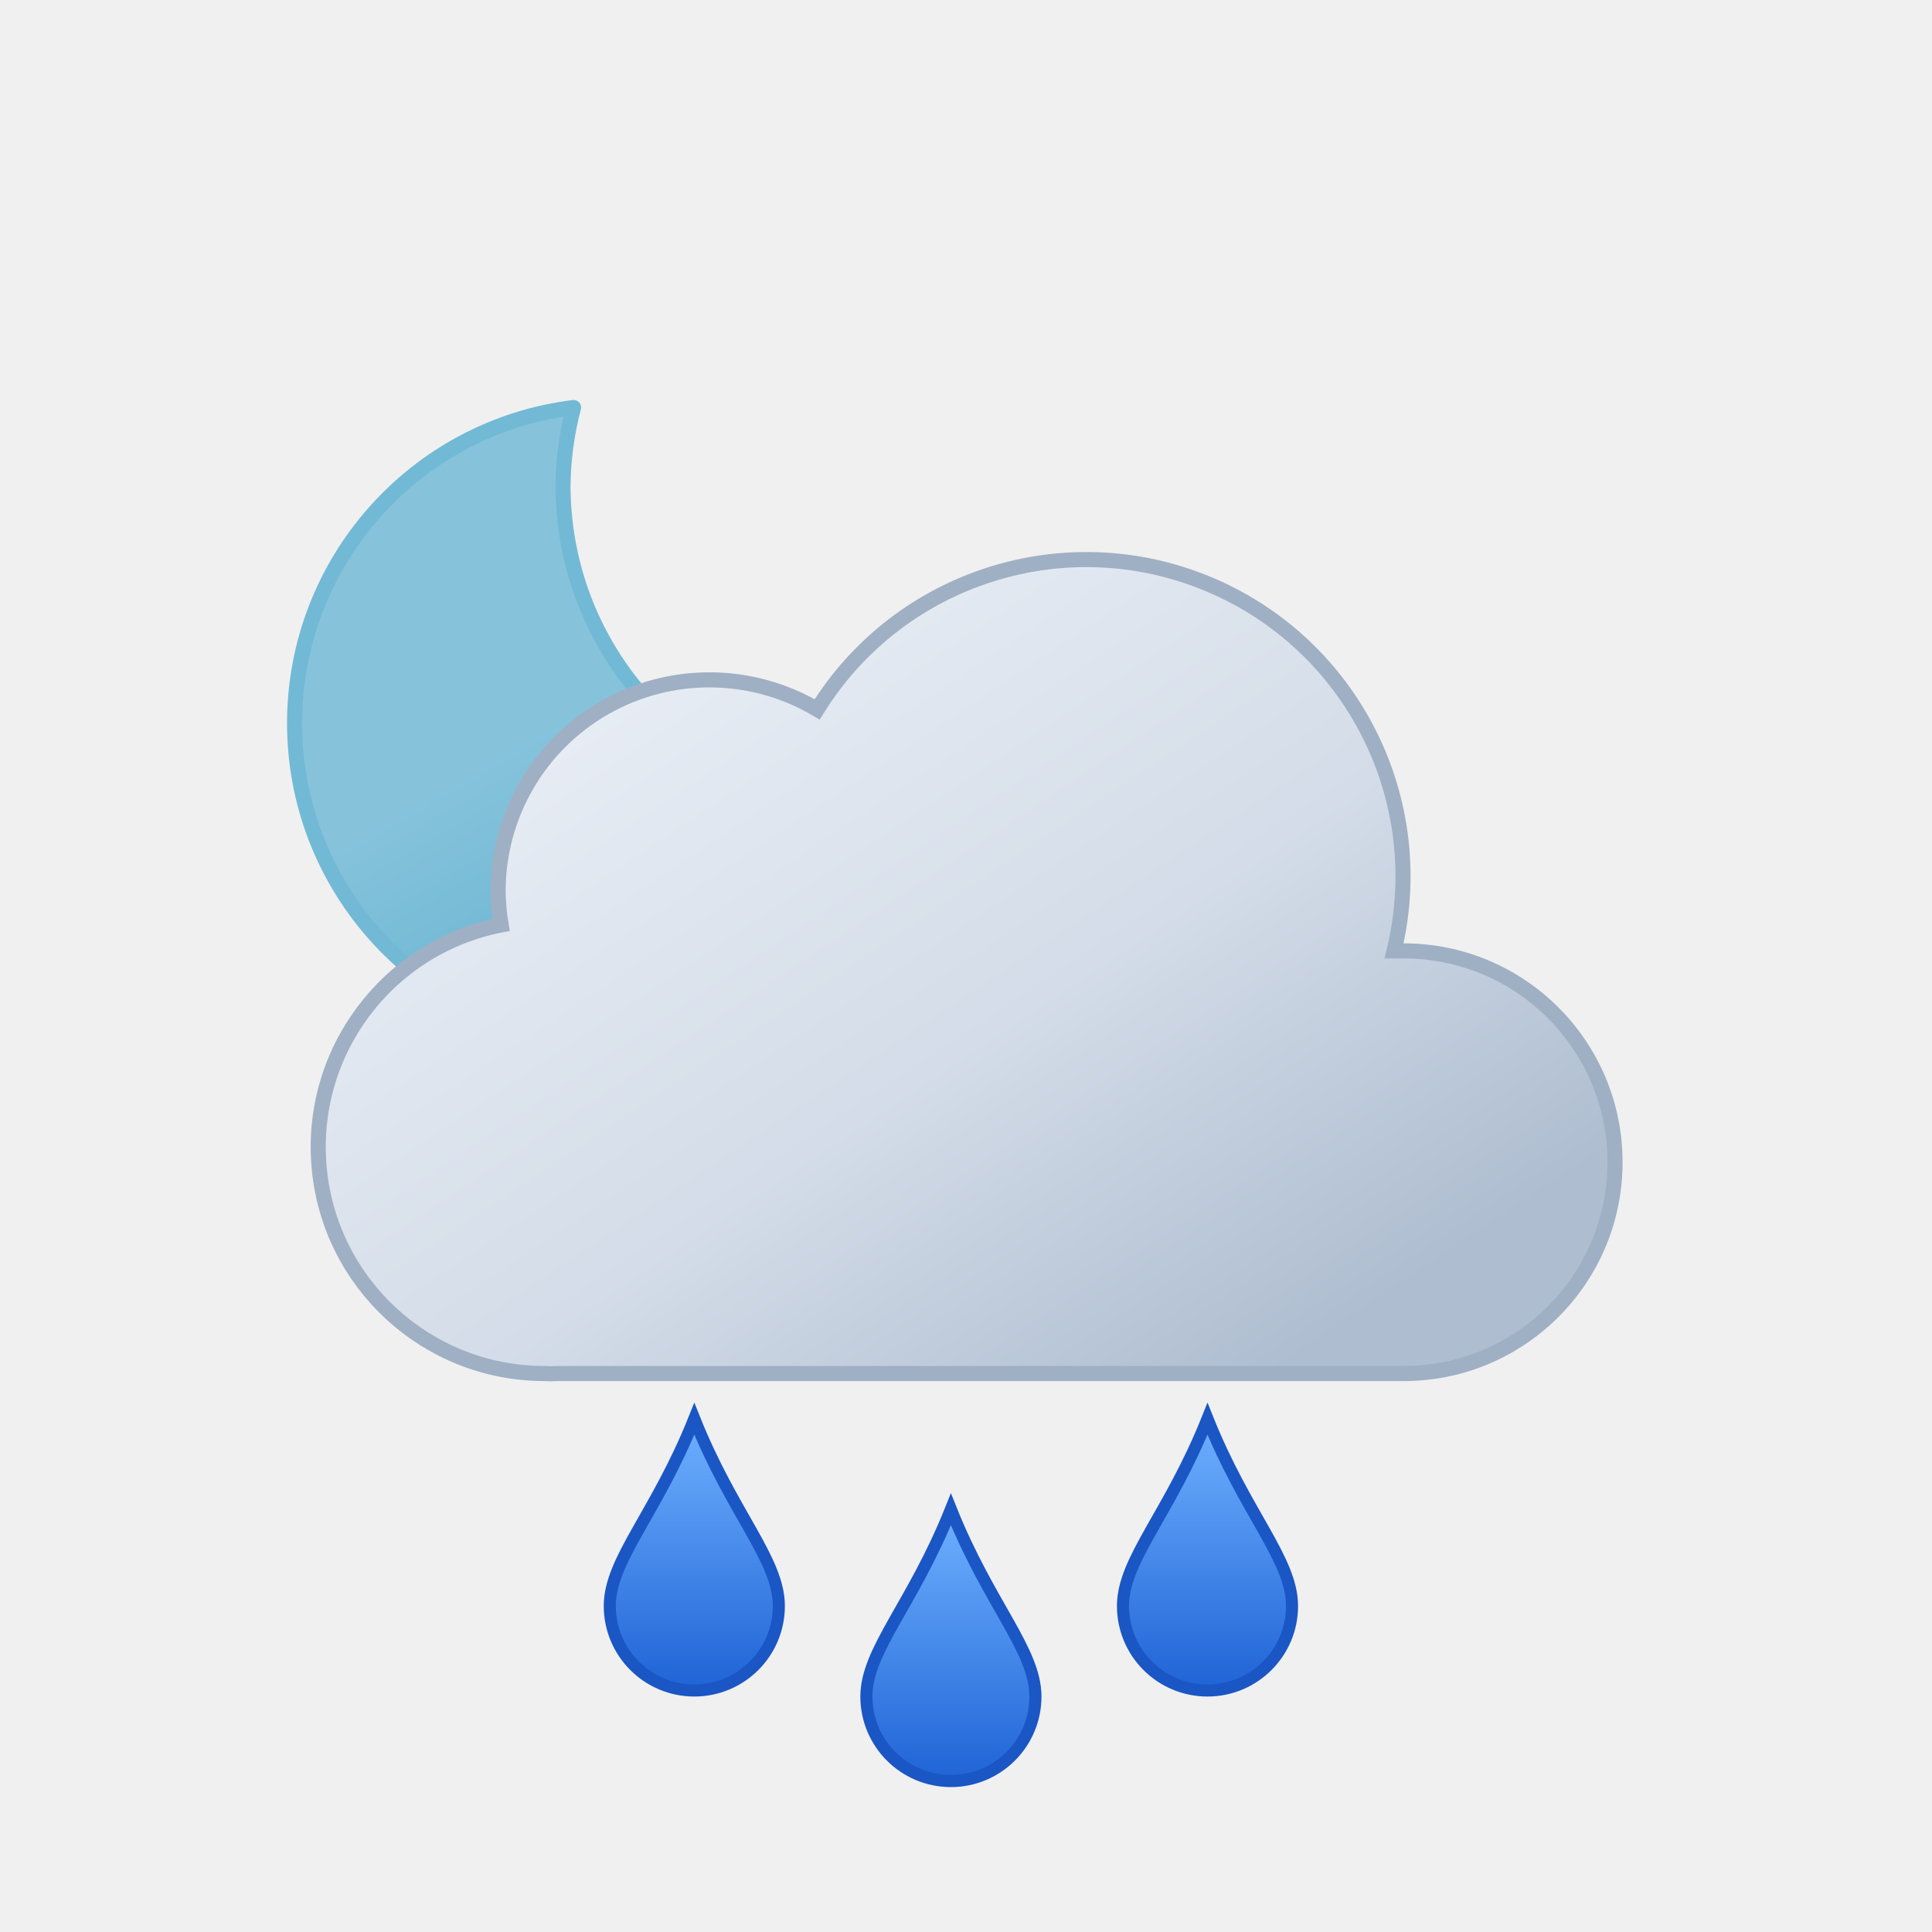
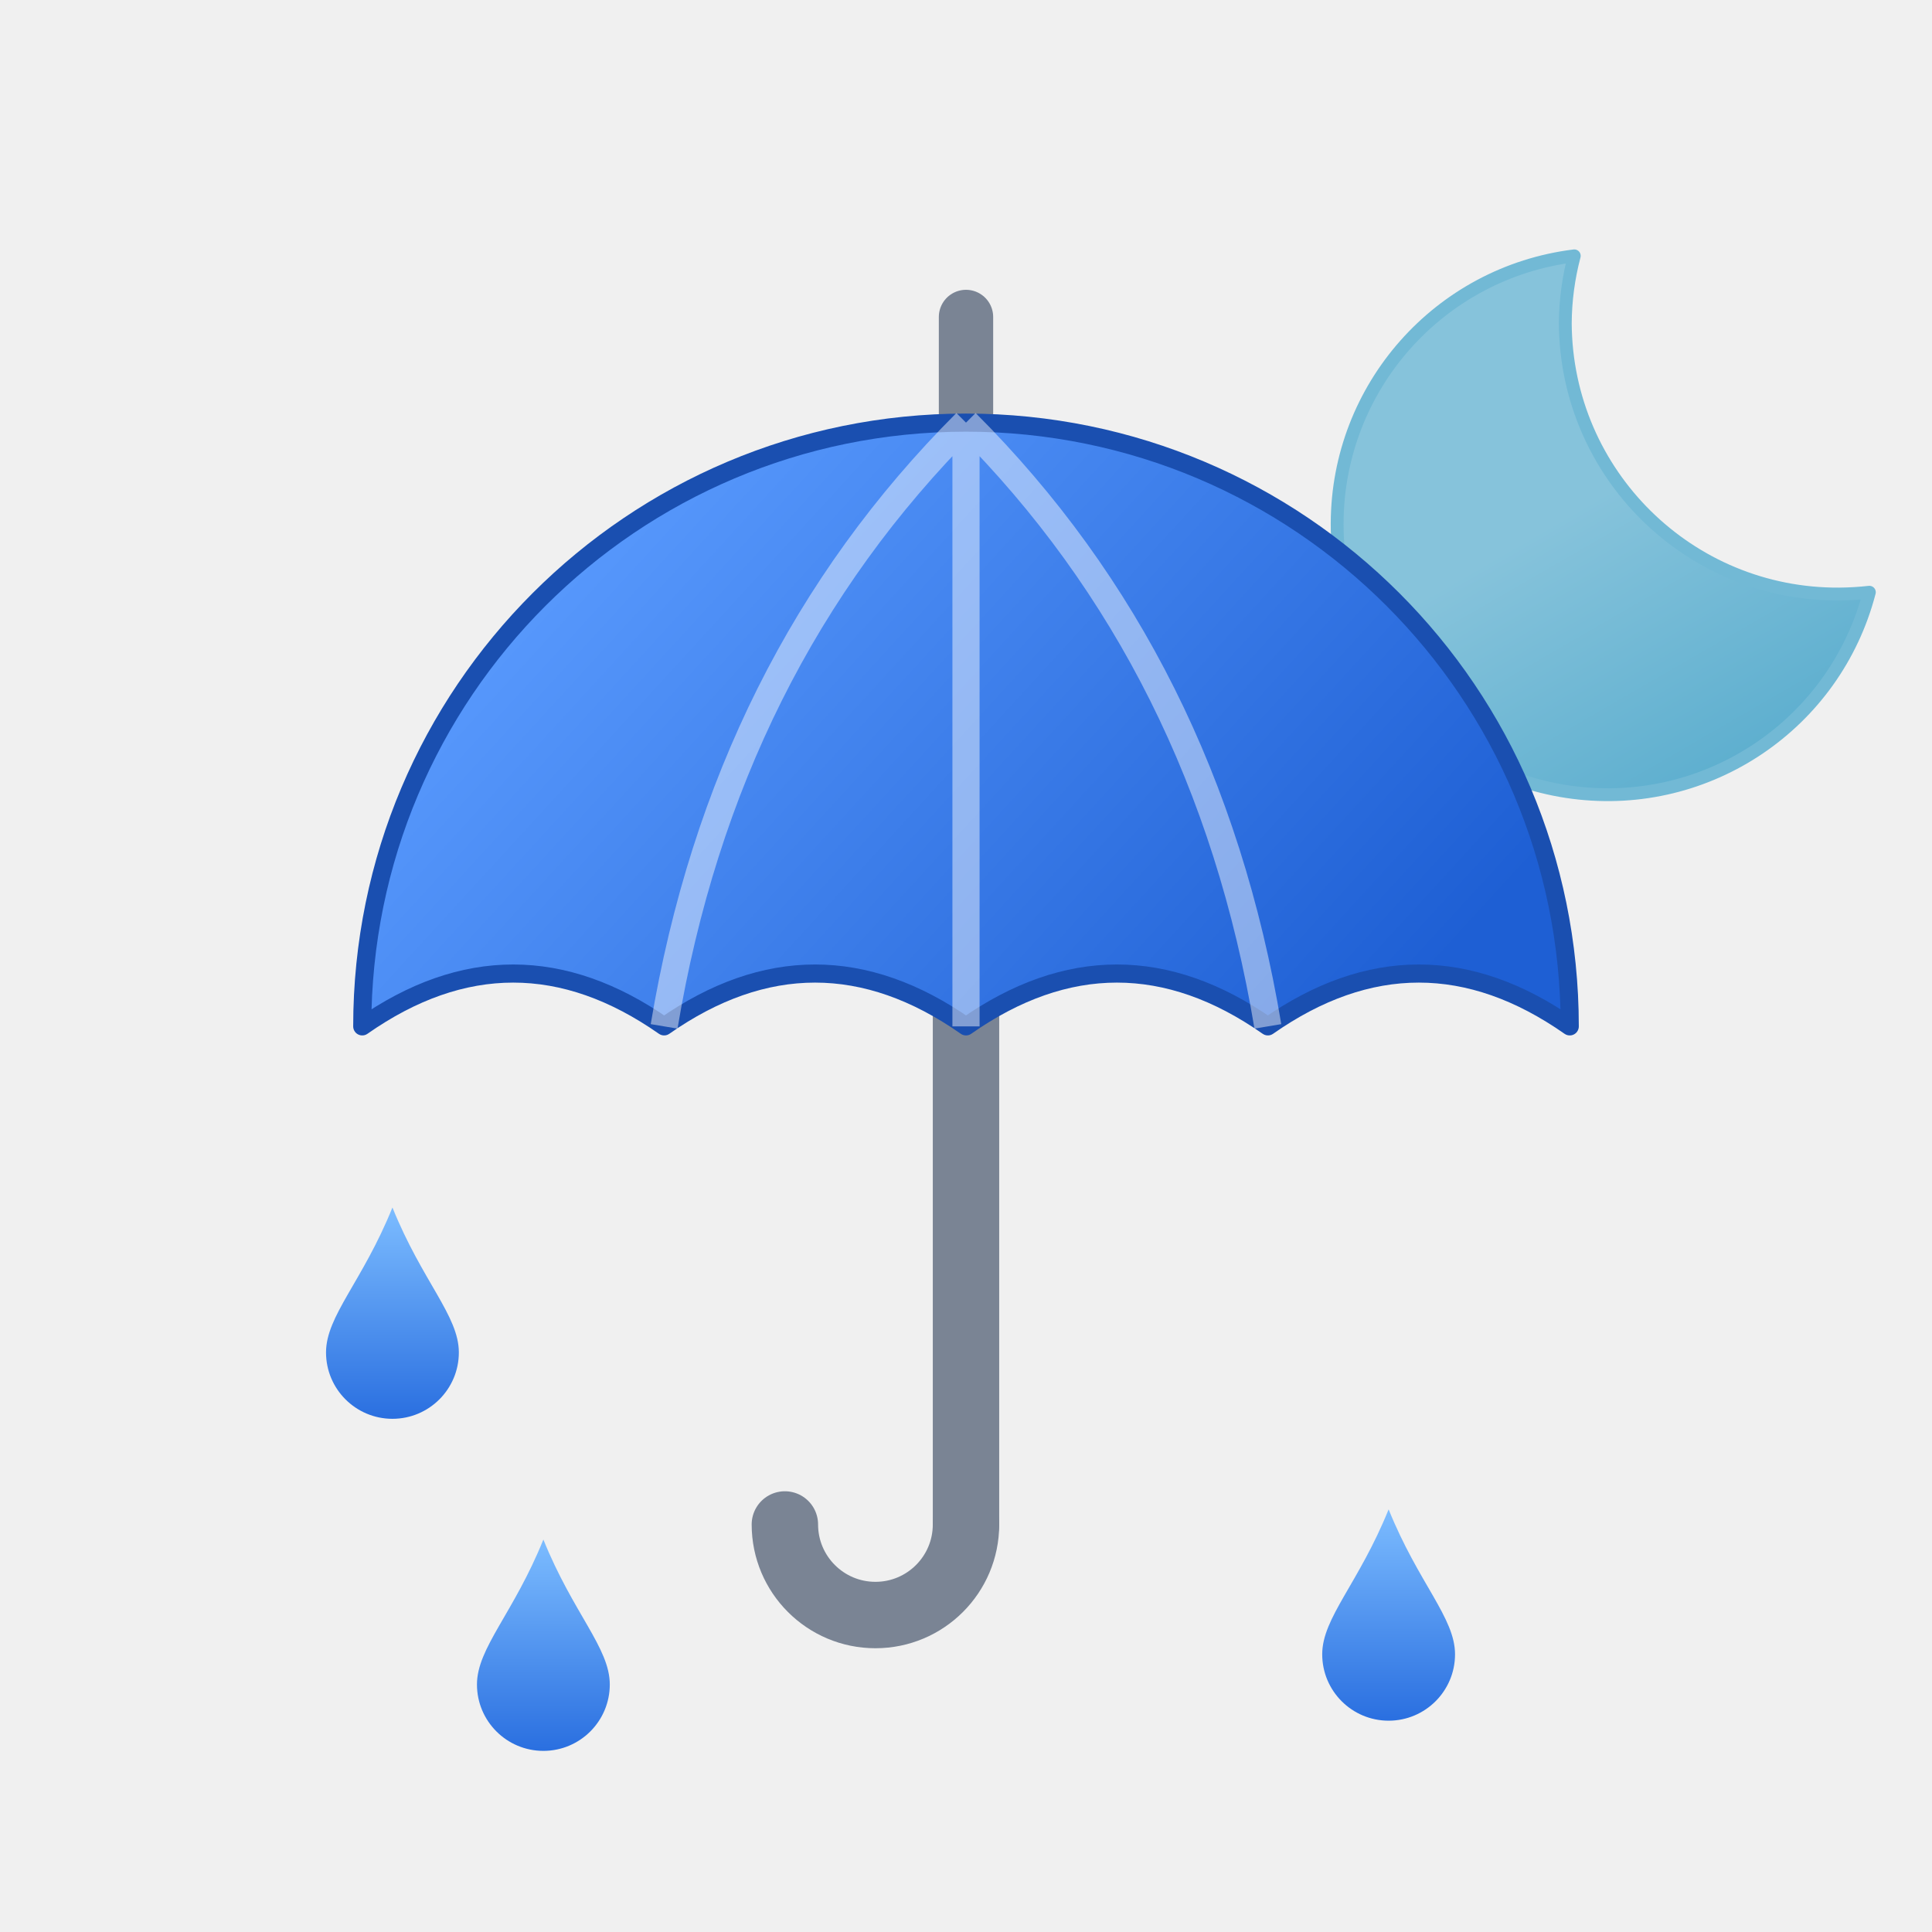
- <svg xmlns="http://www.w3.org/2000/svg" xmlns:xlink="http://www.w3.org/1999/xlink" viewBox="0 0 64 64">
+ <svg xmlns="http://www.w3.org/2000/svg" viewBox="0 0 64 64">
  <defs>
-     <linearGradient id="a" x1="13.58" y1="15.57" x2="24.15" y2="33.87" gradientUnits="userSpaceOnUse">
+     <linearGradient id="uc" x1="20" y1="14" x2="44" y2="36" gradientUnits="userSpaceOnUse">
+       <stop offset="0" stop-color="#5b9cff" />
+       <stop offset="1" stop-color="#1e5fd4" />
+     </linearGradient>
+     <linearGradient id="ud" x1="0" y1="0" x2="0" y2="1">
+       <stop offset="0" stop-color="#7cbcff" />
+       <stop offset="1" stop-color="#2a6fe0" />
+     </linearGradient>
+     <linearGradient id="sa" x1="13.58" y1="15.57" x2="24.15" y2="33.87" gradientUnits="userSpaceOnUse">
      <stop offset="0" stop-color="#86c3db" />
      <stop offset="0.45" stop-color="#86c3db" />
      <stop offset="1" stop-color="#5eafcf" />
    </linearGradient>
-     <linearGradient id="b" x1="22.56" y1="21.96" x2="39.2" y2="50.8" gradientUnits="userSpaceOnUse">
-       <stop offset="0" stop-color="#f3f7fe" />
-       <stop offset="0.45" stop-color="#f3f7fe" />
-       <stop offset="1" stop-color="#deeafb" />
-     </linearGradient>
-     <linearGradient id="c" x1="22.53" y1="42.95" x2="25.47" y2="48.05" gradientUnits="userSpaceOnUse">
-       <stop offset="0" stop-color="#4286ee" />
-       <stop offset="0.45" stop-color="#4286ee" />
-       <stop offset="1" stop-color="#0950bc" />
-     </linearGradient>
-     <linearGradient id="d" x1="29.53" y1="42.95" x2="32.47" y2="48.05" xlink:href="#c" />
-     <linearGradient id="e" x1="36.53" y1="42.95" x2="39.47" y2="48.05" xlink:href="#c" />
-     <linearGradient id="rc" x1="22" y1="20" x2="40" y2="47" gradientUnits="userSpaceOnUse">
-       <stop offset="0" stop-color="#e9eef5" />
-       <stop offset=".55" stop-color="#d3dce8" />
-       <stop offset="1" stop-color="#aebdd0" />
-     </linearGradient>
-     <linearGradient id="rd" x1="0" y1="0" x2="0" y2="1">
-       <stop offset="0" stop-color="#6eb1ff" />
-       <stop offset="1" stop-color="#1f63d6" />
-     </linearGradient>
  </defs>
-   <path d="M29.33,26.68A10.61,10.61,0,0,1,18.65,16.14,10.5,10.5,0,0,1,19,13.5,10.54,10.54,0,1,0,30.5,26.61,11.48,11.48,0,0,1,29.33,26.68Z" stroke="#72b9d5" stroke-linecap="round" stroke-linejoin="round" stroke-width="0.5" fill="url(#a)" />
-   <path d="M46.5,31.5l-.32,0a10.49,10.49,0,0,0-19.11-8,7,7,0,0,0-10.57,6,7.21,7.21,0,0,0,.1,1.14A7.5,7.5,0,0,0,18,45.5a4.19,4.19,0,0,0,.5,0v0h28a7,7,0,0,0,0-14Z" stroke="#9fb0c4" stroke-miterlimit="10" stroke-width="0.5" fill="url(#rc)" />
-   <path d="M23,47C24.26,50.15 25.8,51.66 25.8,53.2A2.8,2.8 0 0 1 20.2,53.2C20.2,51.66 21.74,50.15 23,47Z" fill="url(#rd)" stroke="#1a56c4" stroke-width="0.4" />
-   <path d="M31.5,50C32.76,53.15 34.3,54.66 34.3,56.2A2.8,2.8 0 0 1 28.7,56.2C28.7,54.66 30.24,53.15 31.5,50Z" fill="url(#rd)" stroke="#1a56c4" stroke-width="0.4" />
-   <path d="M40,47C41.26,50.15 42.8,51.66 42.8,53.2A2.8,2.8 0 0 1 37.2,53.2C37.2,51.66 38.74,50.15 40,47Z" fill="url(#rd)" stroke="#1a56c4" stroke-width="0.4" />
+   <g transform="translate(36 -3) scale(.85)">
+     <path d="M29.33,26.68A10.61,10.61,0,0,1,18.65,16.14,10.5,10.5,0,0,1,19,13.5,10.54,10.54,0,1,0,30.5,26.61,11.48,11.48,0,0,1,29.33,26.68Z" stroke="#72b9d5" stroke-linecap="round" stroke-linejoin="round" stroke-width="0.5" fill="url(#sa)" />
+   </g>
+   <line x1="32" y1="10.5" x2="32" y2="14" stroke="#7a8494" stroke-width="1.8" stroke-linecap="round" />
+   <path d="M32,50.5a3,3 0 0 1 -6,0" fill="none" stroke="#7a8494" stroke-width="2.2" stroke-linecap="round" />
+   <line x1="32" y1="33" x2="32" y2="50.5" stroke="#7a8494" stroke-width="2.2" stroke-linecap="round" />
+   <path d="M12,34A20,20 0 0 1 52,34Q47,30.5 42,34Q37,30.5 32,34Q27,30.5 22,34Q17,30.5 12,34Z" fill="url(#uc)" stroke="#1a4fb0" stroke-width=".6" stroke-linejoin="round" />
+   <path d="M32,14Q24,22 22,34M32,14Q40,22 42,34M32,14V34" fill="none" stroke="#ffffff" stroke-opacity=".45" stroke-width=".9" />
+   <path d="M13,40C13.99,42.45 15.2,43.59 15.2,44.8A2.2,2.2 0 0 1 10.8,44.8C10.8,43.59 12.01,42.45 13,40Z" fill="url(#ud)" />
+   <path d="M18,51C18.99,53.45 20.2,54.59 20.2,55.8A2.2,2.2 0 0 1 15.8,55.8C15.8,54.59 17.01,53.45 18,51Z" fill="url(#ud)" />
+   <path d="M46,50C46.99,52.45 48.2,53.59 48.2,54.8A2.2,2.2 0 0 1 43.8,54.8C43.8,53.59 45.01,52.45 46,50Z" fill="url(#ud)" />
</svg>
